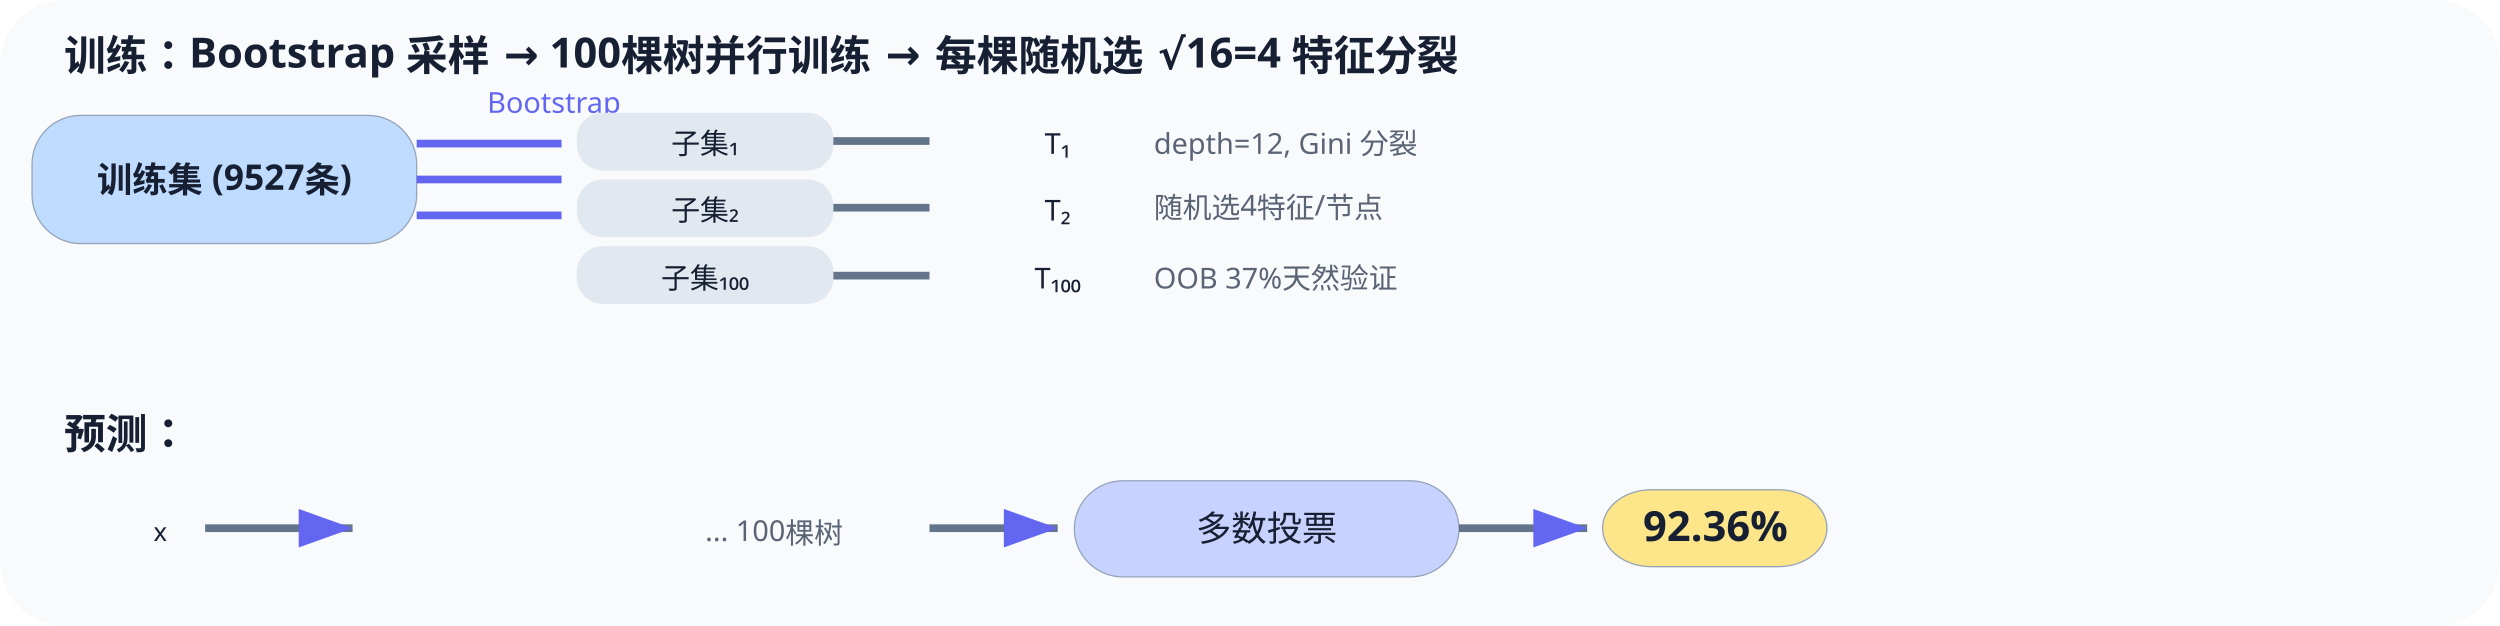
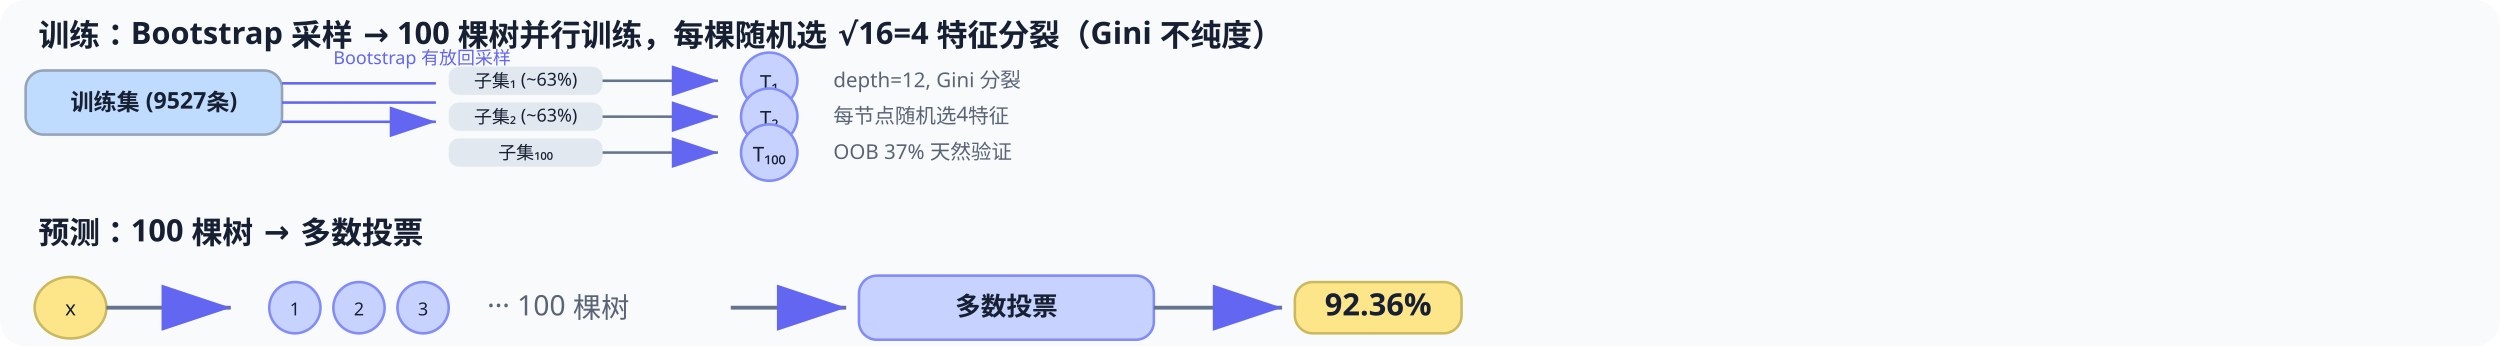
- <svg xmlns="http://www.w3.org/2000/svg" viewBox="0 0 1950 488" font-family="system-ui,sans-serif">
+ <svg xmlns="http://www.w3.org/2000/svg" viewBox="0 0 1950 270" font-family="system-ui,sans-serif">
  <defs>
-     <marker id="a" markerWidth="7" markerHeight="5" refX="7" refY="2.5" orient="auto">
-       <path d="M0,0 L7,2.5 L0,5 Z" fill="#6366f1" />
+     <marker id="a" markerWidth="18" markerHeight="12" refX="18" refY="6" orient="auto">
+       <path d="M0,0 L18,6 L0,12 Z" fill="#6366f1" />
    </marker>
  </defs>
-   <rect width="1950" height="488" fill="#f8fafc" rx="50" />
-   <text x="50" y="55" font-size="32.5" font-weight="600" fill="#172033">训练：Bootstrap 采样 → 100棵树并行训练 → 每棵随机选 √16=4 特征分裂</text>
-   <rect x="25" y="90" width="300" height="100" rx="38" fill="#bfdbfe" stroke="#94a3b8" />
-   <text x="175" y="150" text-anchor="middle" font-size="27.5" font-weight="600" fill="#172033">训练集 (9527条)</text>
-   <line x1="325" y1="112" x2="438" y2="112" stroke="#6366f1" stroke-width="6" />
-   <line x1="325" y1="140" x2="438" y2="140" stroke="#6366f1" stroke-width="6" />
-   <line x1="325" y1="168" x2="438" y2="168" stroke="#6366f1" stroke-width="6" />
-   <text x="380" y="88" font-size="22.5" fill="#6366f1">Bootstrap</text>
-   <rect x="450" y="88" width="200" height="45" rx="20" fill="#e2e8f0" />
-   <text x="550" y="120" text-anchor="middle" font-size="22.5" fill="#172033">子集₁</text>
-   <line x1="650" y1="110" x2="725" y2="110" stroke="#64748b" stroke-width="6" />
-   <rect x="450" y="140" width="200" height="45" rx="20" fill="#e2e8f0" />
-   <text x="550" y="172" text-anchor="middle" font-size="22.5" fill="#172033">子集₂</text>
-   <line x1="650" y1="162" x2="725" y2="162" stroke="#64748b" stroke-width="6" />
-   <rect x="450" y="192" width="200" height="45" rx="20" fill="#e2e8f0" />
-   <text x="550" y="225" text-anchor="middle" font-size="22.5" fill="#172033">子集₁₀₀</text>
-   <line x1="650" y1="215" x2="725" y2="215" stroke="#64748b" stroke-width="6" />
-   <circle cx="2062" cy="275" r="30" fill="#c7d2fe" stroke="#818cf8" />
-   <text x="825" y="120" text-anchor="middle" font-size="22.5" fill="#172033">T₁</text>
-   <circle cx="2062" cy="405" r="30" fill="#c7d2fe" stroke="#818cf8" />
-   <text x="825" y="172" text-anchor="middle" font-size="22.5" fill="#172033">T₂</text>
-   <circle cx="2062" cy="538" r="30" fill="#c7d2fe" stroke="#818cf8" />
-   <text x="825" y="225" text-anchor="middle" font-size="22.5" fill="#172033">T₁₀₀</text>
-   <text x="900" y="120" font-size="22.5" fill="#5b6475">depth=12, Gini 分裂</text>
-   <text x="900" y="170" font-size="22.5" fill="#5b6475">随机选4特征/节点</text>
-   <text x="900" y="225" font-size="22.5" fill="#5b6475">OOB 37%天然验证</text>
-   <text x="50" y="350" font-size="32.5" font-weight="600" fill="#172033">预测：</text>
-   <ellipse cx="312" cy="1030" rx="88" ry="70" fill="#fde68a" stroke="#e2e8f0" />
-   <text x="125" y="422" text-anchor="middle" font-size="20.0" fill="#172033">x</text>
-   <line x1="160" y1="412" x2="275" y2="412" stroke="#64748b" stroke-width="6" marker-end="url(#a)" />
-   <circle cx="875" cy="1030" r="25" fill="#c7d2fe" stroke="#818cf8" />
-   <circle cx="1062" cy="1030" r="25" fill="#c7d2fe" stroke="#818cf8" />
-   <circle cx="1250" cy="1030" r="25" fill="#c7d2fe" stroke="#818cf8" />
-   <text x="550" y="422" font-size="22.5" fill="#5b6475">... 100棵树</text>
-   <line x1="725" y1="412" x2="825" y2="412" stroke="#64748b" stroke-width="6" marker-end="url(#a)" />
-   <rect x="838" y="375" width="300" height="75" rx="38" fill="#c7d2fe" stroke="#94a3b8" />
-   <text x="988" y="422" text-anchor="middle" font-size="27.5" fill="#172033">多数投票</text>
-   <line x1="1138" y1="412" x2="1238" y2="412" stroke="#64748b" stroke-width="6" marker-end="url(#a)" />
-   <rect x="1250" y="382" width="175" height="60" rx="38" fill="#fde68a" stroke="#94a3b8" />
-   <text x="1338" y="422" text-anchor="middle" font-size="32.5" font-weight="700" fill="#172033">92.36%</text>
+   <rect width="1950" height="270" fill="#f8fafc" rx="20" />
+   <text x="30" y="36" font-size="24" font-weight="700" fill="#172033">训练：Bootstrap 采样 → 100 棵树并行训练，每棵随机选 √16=4 特征分裂（Gini 不纯度）</text>
+   <rect x="20" y="55" width="200" height="50" rx="14" fill="#bfdbfe" stroke="#94a3b8" stroke-width="2" />
+   <text x="120" y="86" text-anchor="middle" font-size="18" font-weight="600" fill="#172033">训练集 (9527条)</text>
+   <line x1="220" y1="65" x2="340" y2="65" stroke="#6366f1" stroke-width="2" />
+   <line x1="220" y1="80" x2="340" y2="80" stroke="#6366f1" stroke-width="2" />
+   <line x1="220" y1="95" x2="340" y2="95" stroke="#6366f1" stroke-width="2" marker-end="url(#a)" />
+   <text x="260" y="50" font-size="14" fill="#6366f1">Bootstrap 有放回采样</text>
+   <rect x="350" y="52" width="120" height="22" rx="8" fill="#e2e8f0" />
+   <text x="410" y="68" text-anchor="middle" font-size="14" fill="#172033">子集₁  (~63%)</text>
+   <rect x="350" y="80" width="120" height="22" rx="8" fill="#e2e8f0" />
+   <text x="410" y="96" text-anchor="middle" font-size="14" fill="#172033">子集₂  (~63%)</text>
+   <rect x="350" y="108" width="120" height="22" rx="8" fill="#e2e8f0" />
+   <text x="410" y="124" text-anchor="middle" font-size="14" fill="#172033">子集₁₀₀</text>
+   <line x1="470" y1="63" x2="560" y2="63" stroke="#64748b" stroke-width="2" marker-end="url(#a)" />
+   <line x1="470" y1="91" x2="560" y2="91" stroke="#64748b" stroke-width="2" marker-end="url(#a)" />
+   <line x1="470" y1="119" x2="560" y2="119" stroke="#64748b" stroke-width="2" marker-end="url(#a)" />
+   <circle cx="600" cy="63" r="22" fill="#c7d2fe" stroke="#818cf8" stroke-width="2" />
+   <text x="600" y="70" text-anchor="middle" font-size="16" fill="#172033">T₁</text>
+   <circle cx="600" cy="91" r="22" fill="#c7d2fe" stroke="#818cf8" stroke-width="2" />
+   <text x="600" y="98" text-anchor="middle" font-size="16" fill="#172033">T₂</text>
+   <circle cx="600" cy="119" r="22" fill="#c7d2fe" stroke="#818cf8" stroke-width="2" />
+   <text x="600" y="126" text-anchor="middle" font-size="16" fill="#172033">T₁₀₀</text>
+   <text x="650" y="68" font-size="16" fill="#5b6475">depth=12, Gini 分裂</text>
+   <text x="650" y="96" font-size="16" fill="#5b6475">每节点随机选4特征</text>
+   <text x="650" y="124" font-size="16" fill="#5b6475">OOB 37% 天然验证</text>
+   <text x="30" y="190" font-size="24" font-weight="700" fill="#172033">预测：100 棵树 → 多数投票</text>
+   <ellipse cx="55" cy="240" rx="28" ry="24" fill="#fde68a" stroke="#cbb95e" stroke-width="2" />
+   <text x="55" y="246" text-anchor="middle" font-size="16" fill="#172033">x</text>
+   <line x1="83" y1="240" x2="180" y2="240" stroke="#64748b" stroke-width="3" marker-end="url(#a)" />
+   <circle cx="230" cy="240" r="20" fill="#c7d2fe" stroke="#818cf8" stroke-width="2" />
+   <text x="230" y="246" text-anchor="middle" font-size="14" fill="#172033">1</text>
+   <circle cx="280" cy="240" r="20" fill="#c7d2fe" stroke="#818cf8" stroke-width="2" />
+   <text x="280" y="246" text-anchor="middle" font-size="14" fill="#172033">2</text>
+   <circle cx="330" cy="240" r="20" fill="#c7d2fe" stroke="#818cf8" stroke-width="2" />
+   <text x="330" y="246" text-anchor="middle" font-size="14" fill="#172033">3</text>
+   <text x="380" y="246" font-size="22" fill="#5b6475">··· 100 棵树</text>
+   <line x1="570" y1="240" x2="660" y2="240" stroke="#64748b" stroke-width="3" marker-end="url(#a)" />
+   <rect x="670" y="215" width="230" height="50" rx="14" fill="#c7d2fe" stroke="#818cf8" stroke-width="2" />
+   <text x="785" y="246" text-anchor="middle" font-size="20" font-weight="600" fill="#172033">多数投票</text>
+   <line x1="900" y1="240" x2="1000" y2="240" stroke="#64748b" stroke-width="3" marker-end="url(#a)" />
+   <rect x="1010" y="220" width="130" height="40" rx="14" fill="#fde68a" stroke="#cbb95e" stroke-width="2" />
+   <text x="1075" y="246" text-anchor="middle" font-size="24" font-weight="700" fill="#172033">92.36%</text>
</svg>
